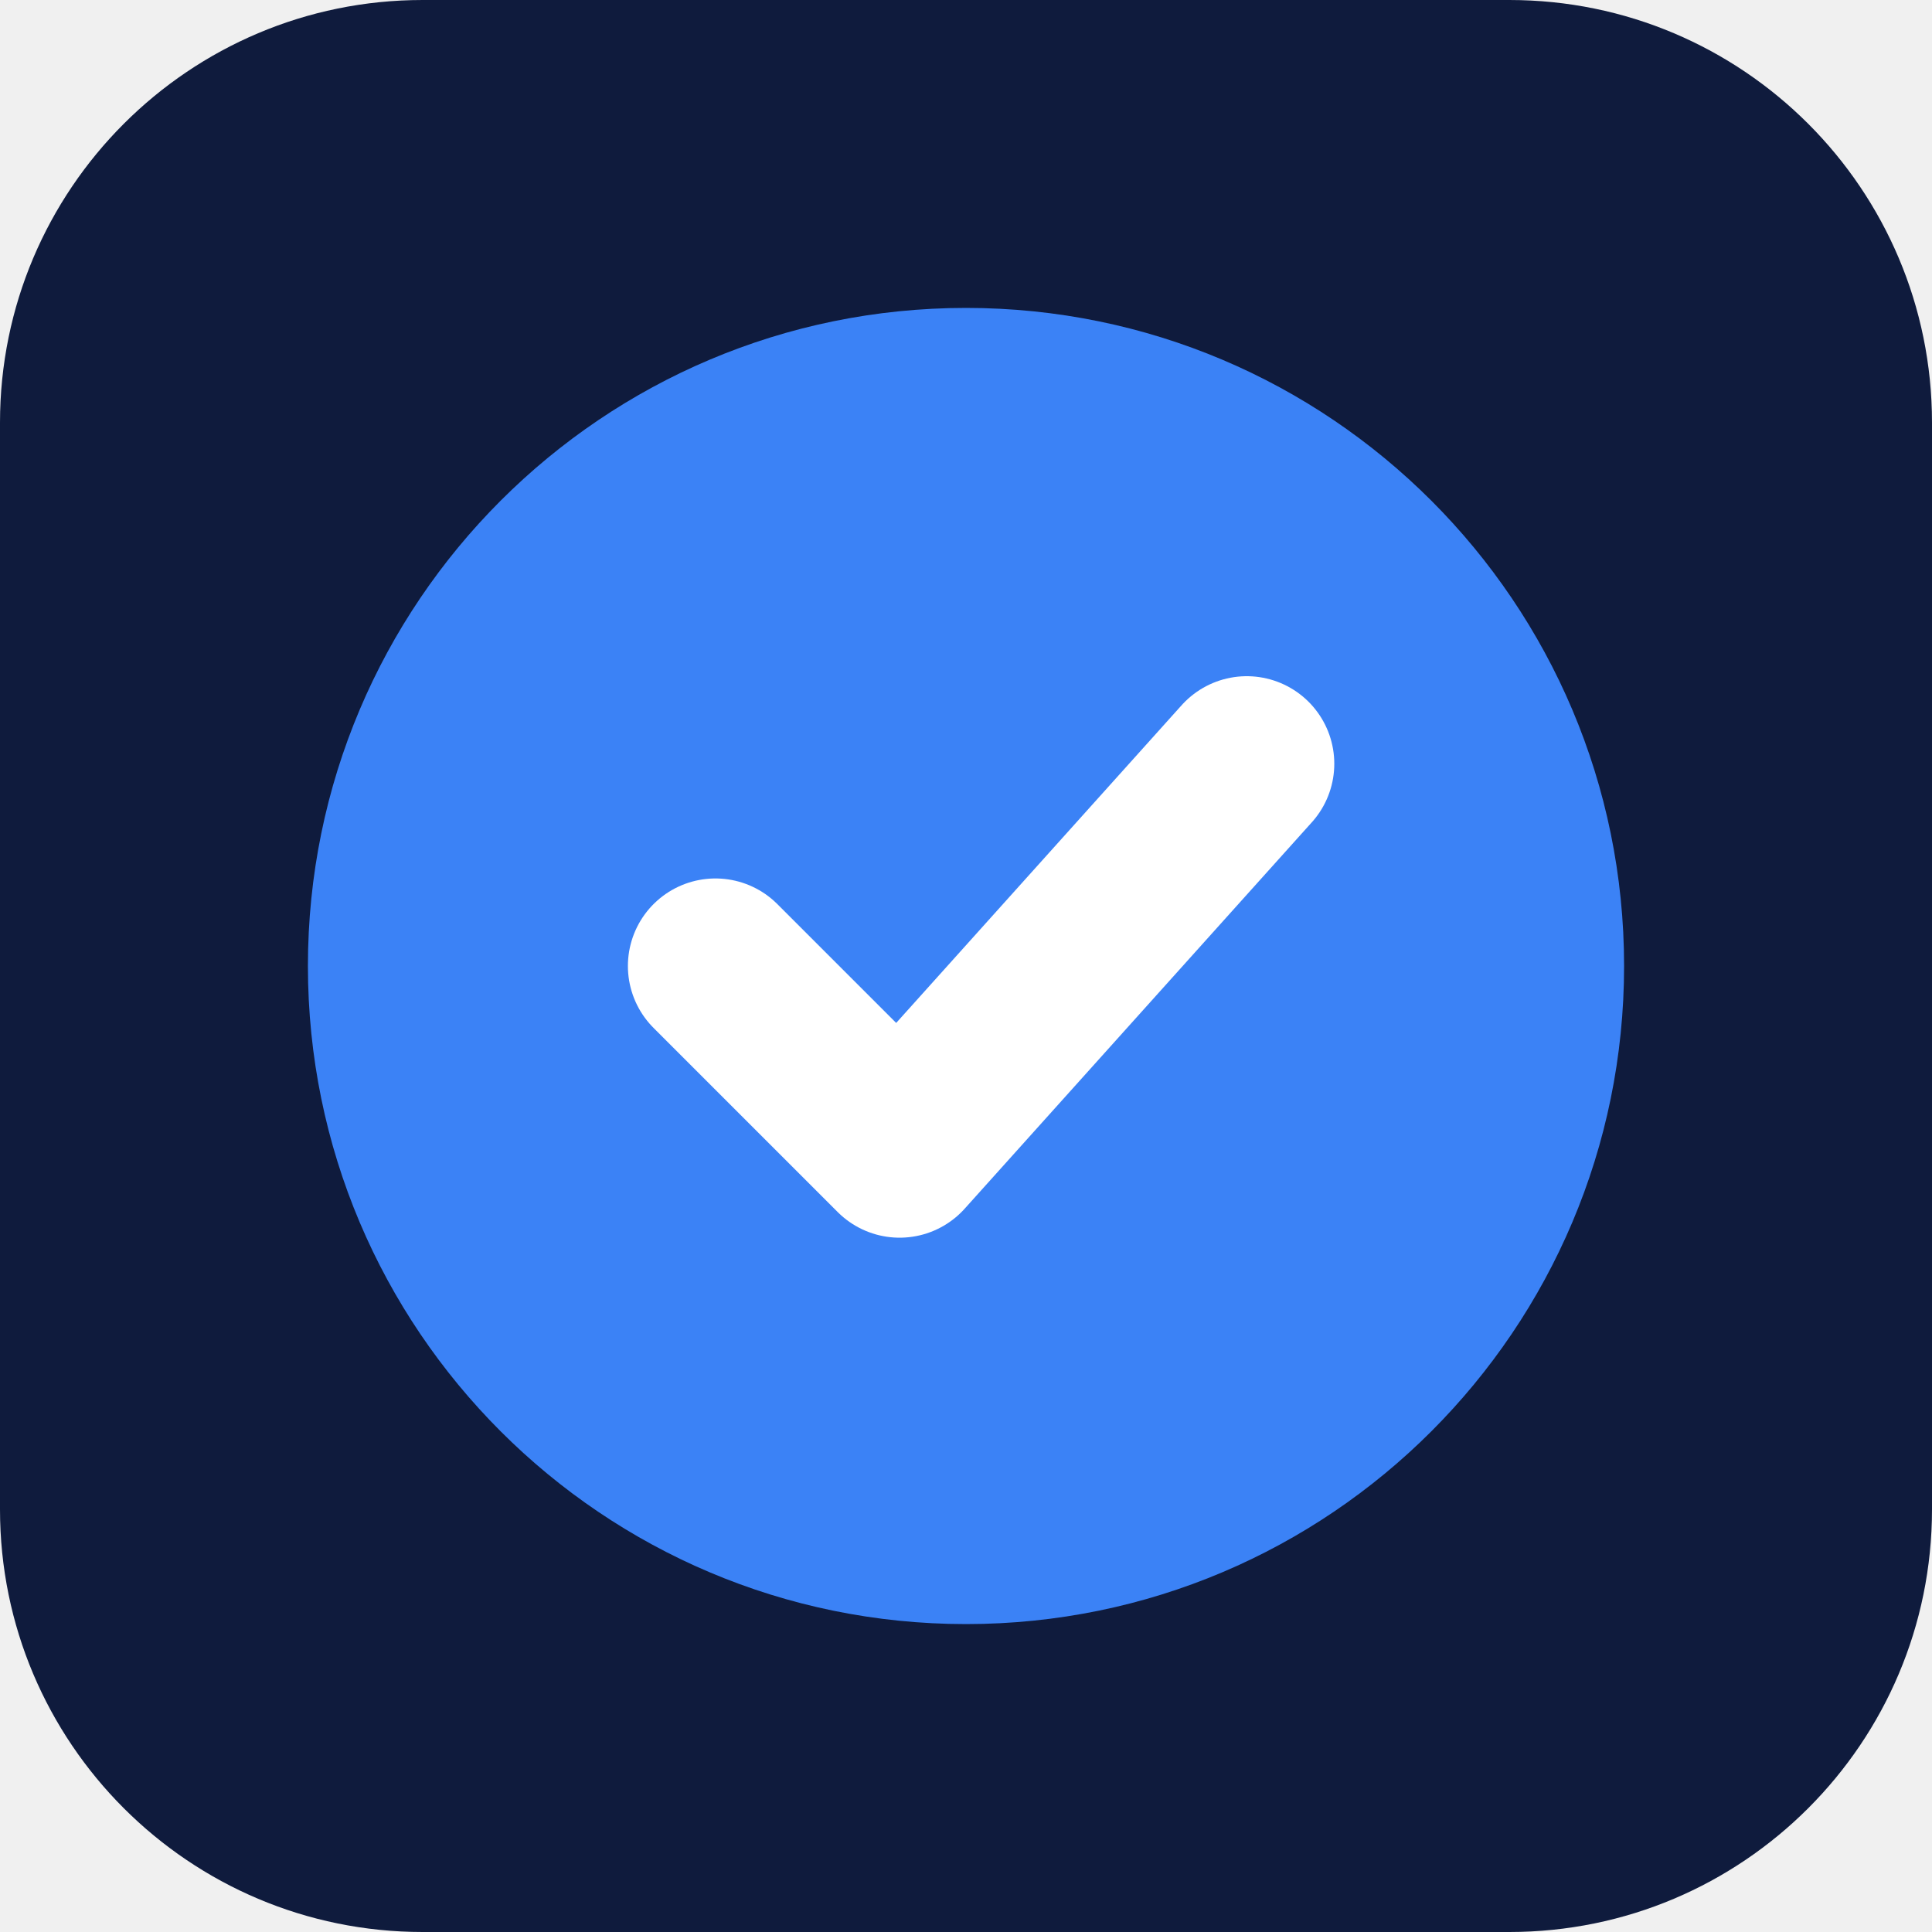
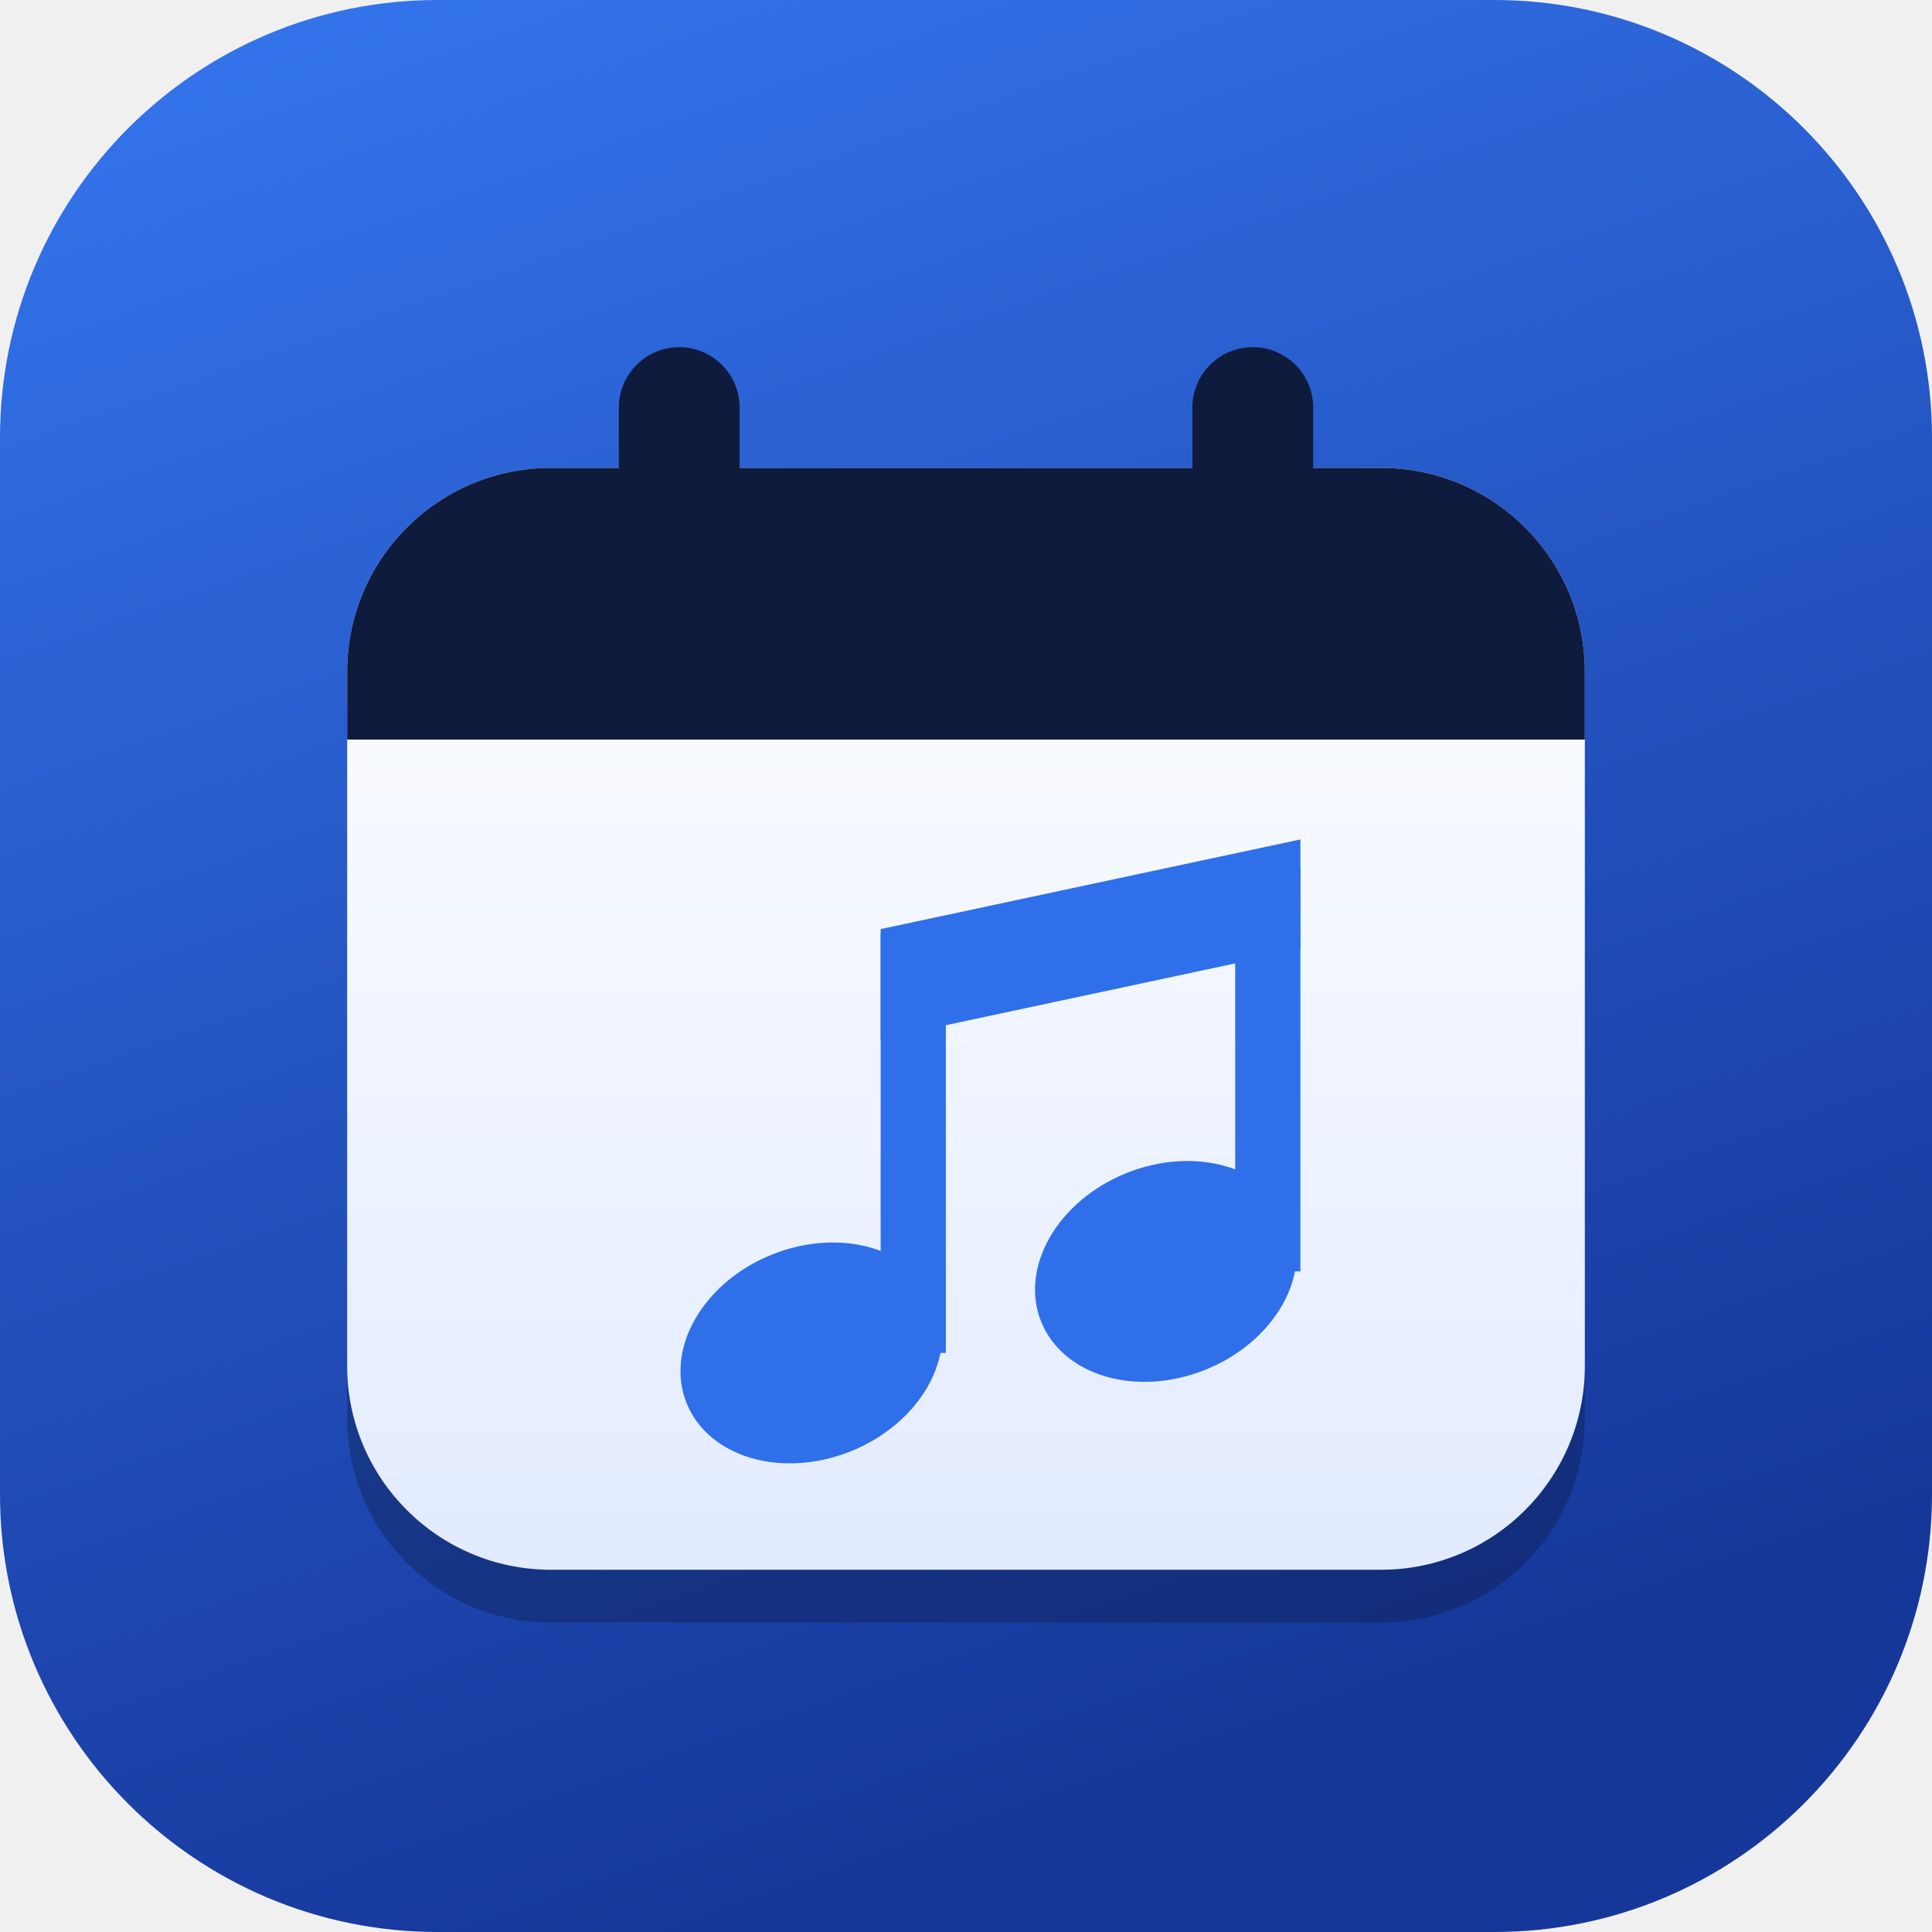
- <svg xmlns="http://www.w3.org/2000/svg" viewBox="0 0 64 64">
-   <rect width="64" height="64" rx="14" fill="#0f1b3d" />
-   <circle cx="32" cy="32" r="21.8" fill="#3b82f6" />
-   <path d="M23.7 32l6.1 6.1 11.5-12.8" fill="none" stroke="#fff" stroke-width="5.8" stroke-linecap="round" stroke-linejoin="round" />
+ <svg xmlns="http://www.w3.org/2000/svg" viewBox="0 0 512 512">
+   <defs>
+     <linearGradient id="bg" x1="0" y1="0" x2="0.35" y2="1">
+       <stop offset="0" stop-color="#3577f0" />
+       <stop offset="1" stop-color="#16379a" />
+     </linearGradient>
+     <linearGradient id="page" x1="0" y1="0" x2="0" y2="1">
+       <stop offset="0" stop-color="#ffffff" />
+       <stop offset="1" stop-color="#e2ebff" />
+     </linearGradient>
+   </defs>
+   <rect width="512" height="512" rx="116" fill="url(#bg)" />
+   <rect x="92" y="138" width="328" height="292" rx="54" fill="#0a1433" opacity="0.32" />
+   <rect x="92" y="124" width="328" height="292" rx="54" fill="url(#page)" />
+   <path d="M92 178 a54 54 0 0 1 54 -54 h220 a54 54 0 0 1 54 54 v18 h-328 z" fill="#0f1b3d" />
+   <rect x="164" y="92" width="32" height="70" rx="16" fill="#0f1b3d" />
+   <rect x="316" y="92" width="32" height="70" rx="16" fill="#0f1b3d" />
+   <g fill="#2f6fea" transform="translate(262 304) scale(0.54) translate(-235 -265)">
+     <path d="M182 158 L388 114 L388 168 L182 212 Z" />
+     <rect x="182" y="160" width="32" height="206" />
+     <rect x="356" y="128" width="32" height="198" />
+     <ellipse cx="148" cy="366" rx="66" ry="52" transform="rotate(-22 148 366)" />
+     <ellipse cx="322" cy="326" rx="66" ry="52" transform="rotate(-22 322 326)" />
+   </g>
</svg>
